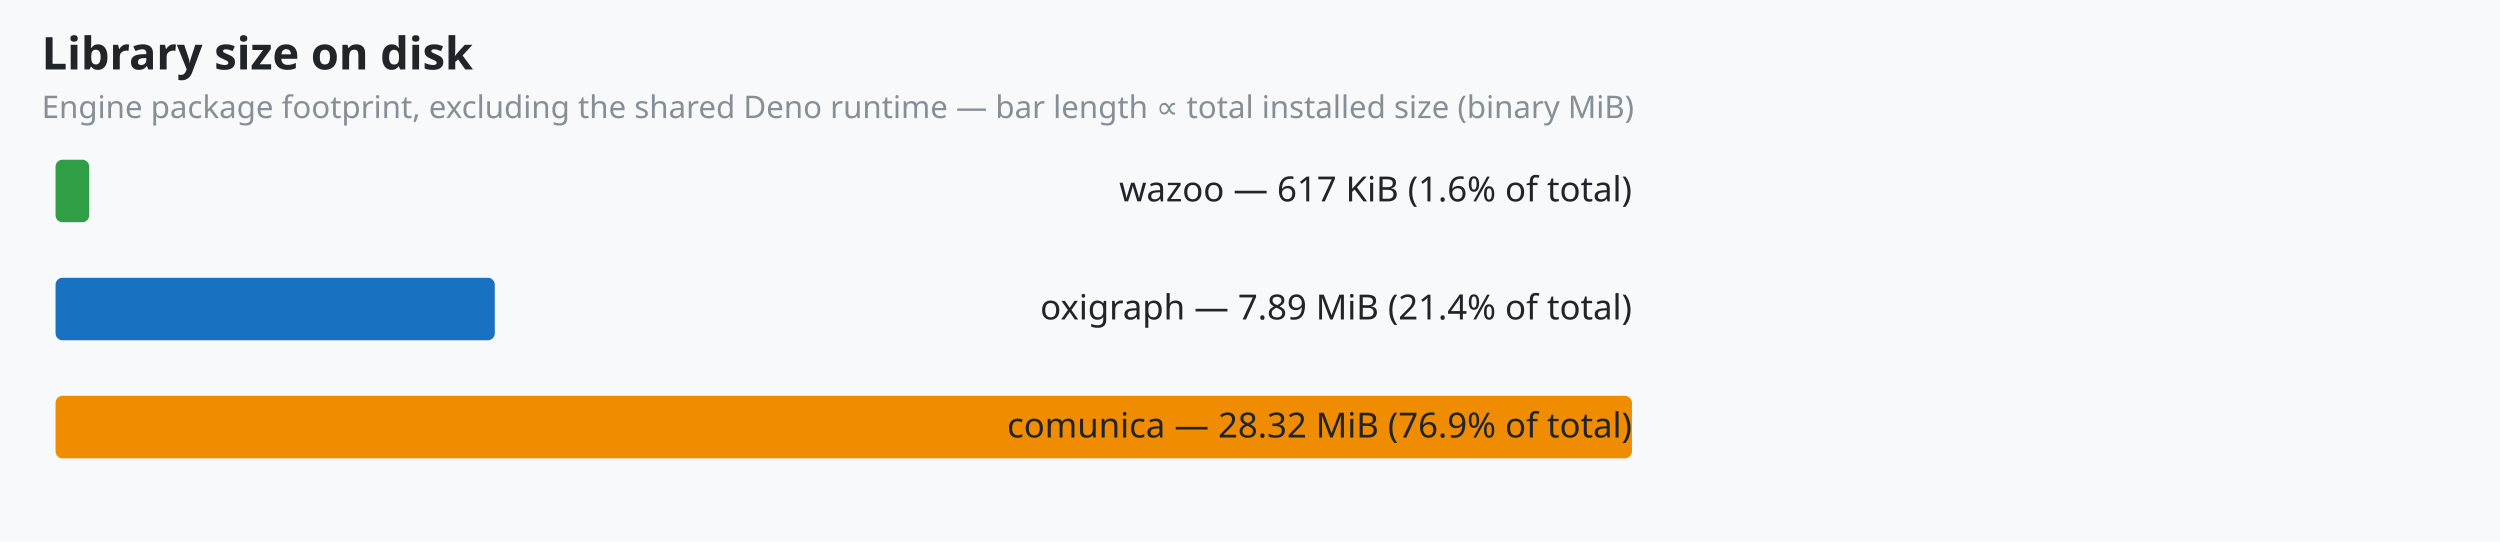
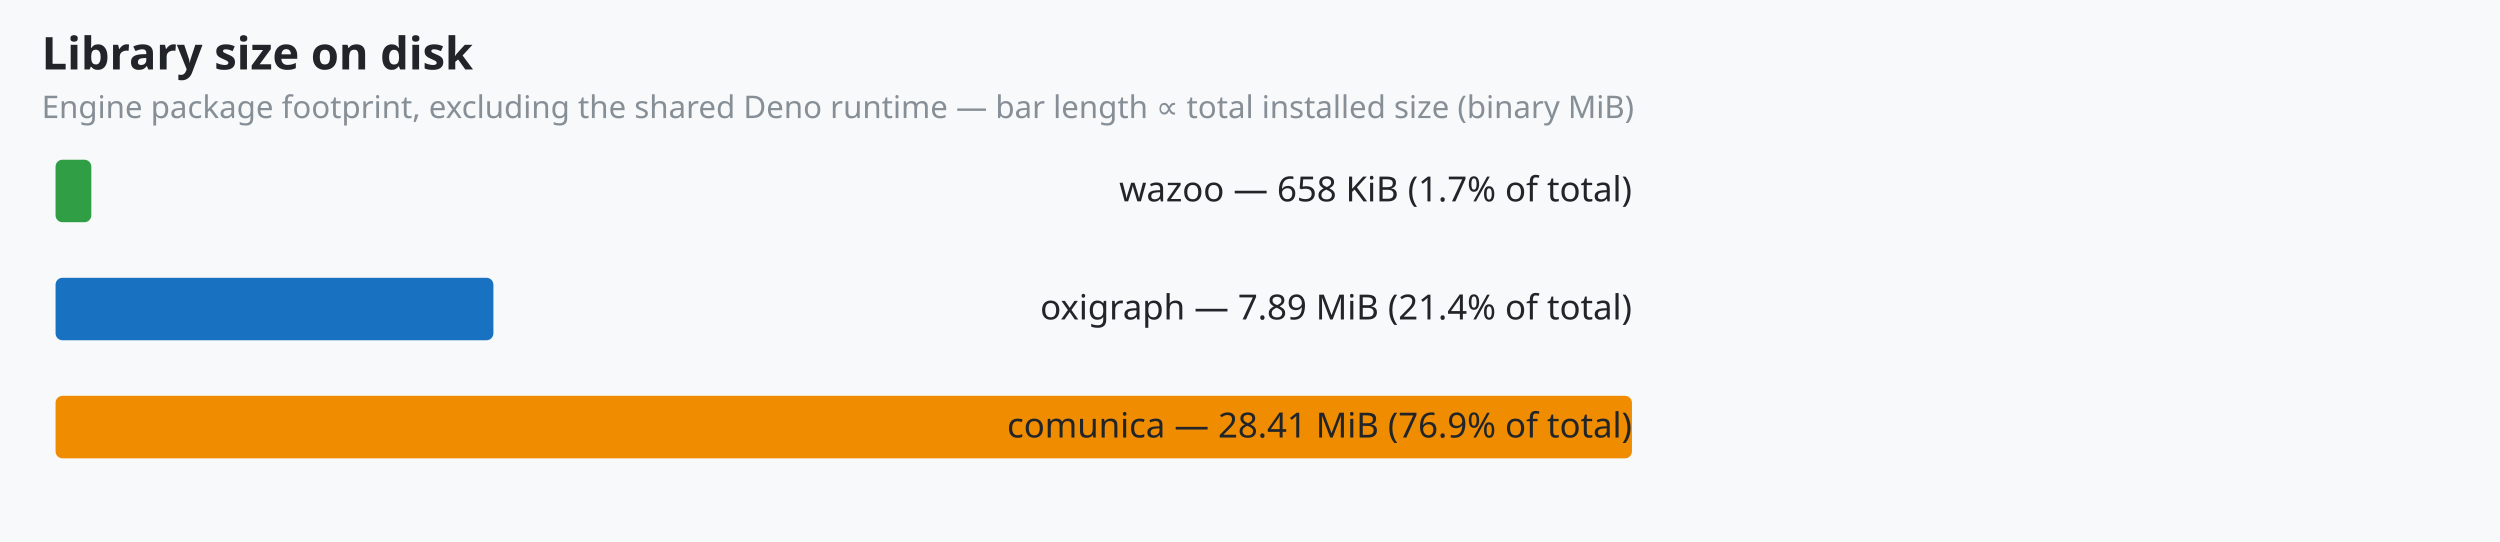
<svg xmlns="http://www.w3.org/2000/svg" viewBox="0 0 720 156" font-family="sans-serif">
  <rect width="720" height="156" fill="#f8f9fa" />
  <text x="12" y="20" font-size="13" font-weight="bold" fill="#212529">Library size on disk</text>
  <text x="12" y="34" font-size="9" fill="#868e96">Engine package footprint, excluding the shared Deno runtime — bar length ∝ total installed size (binary MiB)</text>
-   <rect x="16" y="46" width="9.7" height="18" fill="#2f9e44" rx="2" />
-   <text x="470" y="58.0" text-anchor="end" font-family="sans-serif" font-size="10" fill="#212529">wazoo — 617 KiB (1.6% of total)</text>
-   <rect x="16" y="80" width="126.5" height="18" fill="#1971c2" rx="2" />
+   <rect x="16" y="46" width="10.3" height="18" fill="#2f9e44" rx="2" />
+   <text x="470" y="58.0" text-anchor="end" font-family="sans-serif" font-size="10" fill="#212529">wazoo — 658 KiB (1.7% of total)</text>
+   <rect x="16" y="80" width="126.1" height="18" fill="#1971c2" rx="2" />
  <text x="470" y="92.0" text-anchor="end" font-family="sans-serif" font-size="10" fill="#212529">oxigraph — 7.89 MiB (21.4% of total)</text>
  <rect x="16" y="114" width="454.0" height="18" fill="#f08c00" rx="2" />
-   <text x="470" y="126.0" text-anchor="end" font-family="sans-serif" font-size="10" fill="#212529">comunica — 28.32 MiB (76.9% of total)</text>
+   <text x="470" y="126.0" text-anchor="end" font-family="sans-serif" font-size="10" fill="#212529">comunica — 28.41 MiB (76.9% of total)</text>
</svg>
